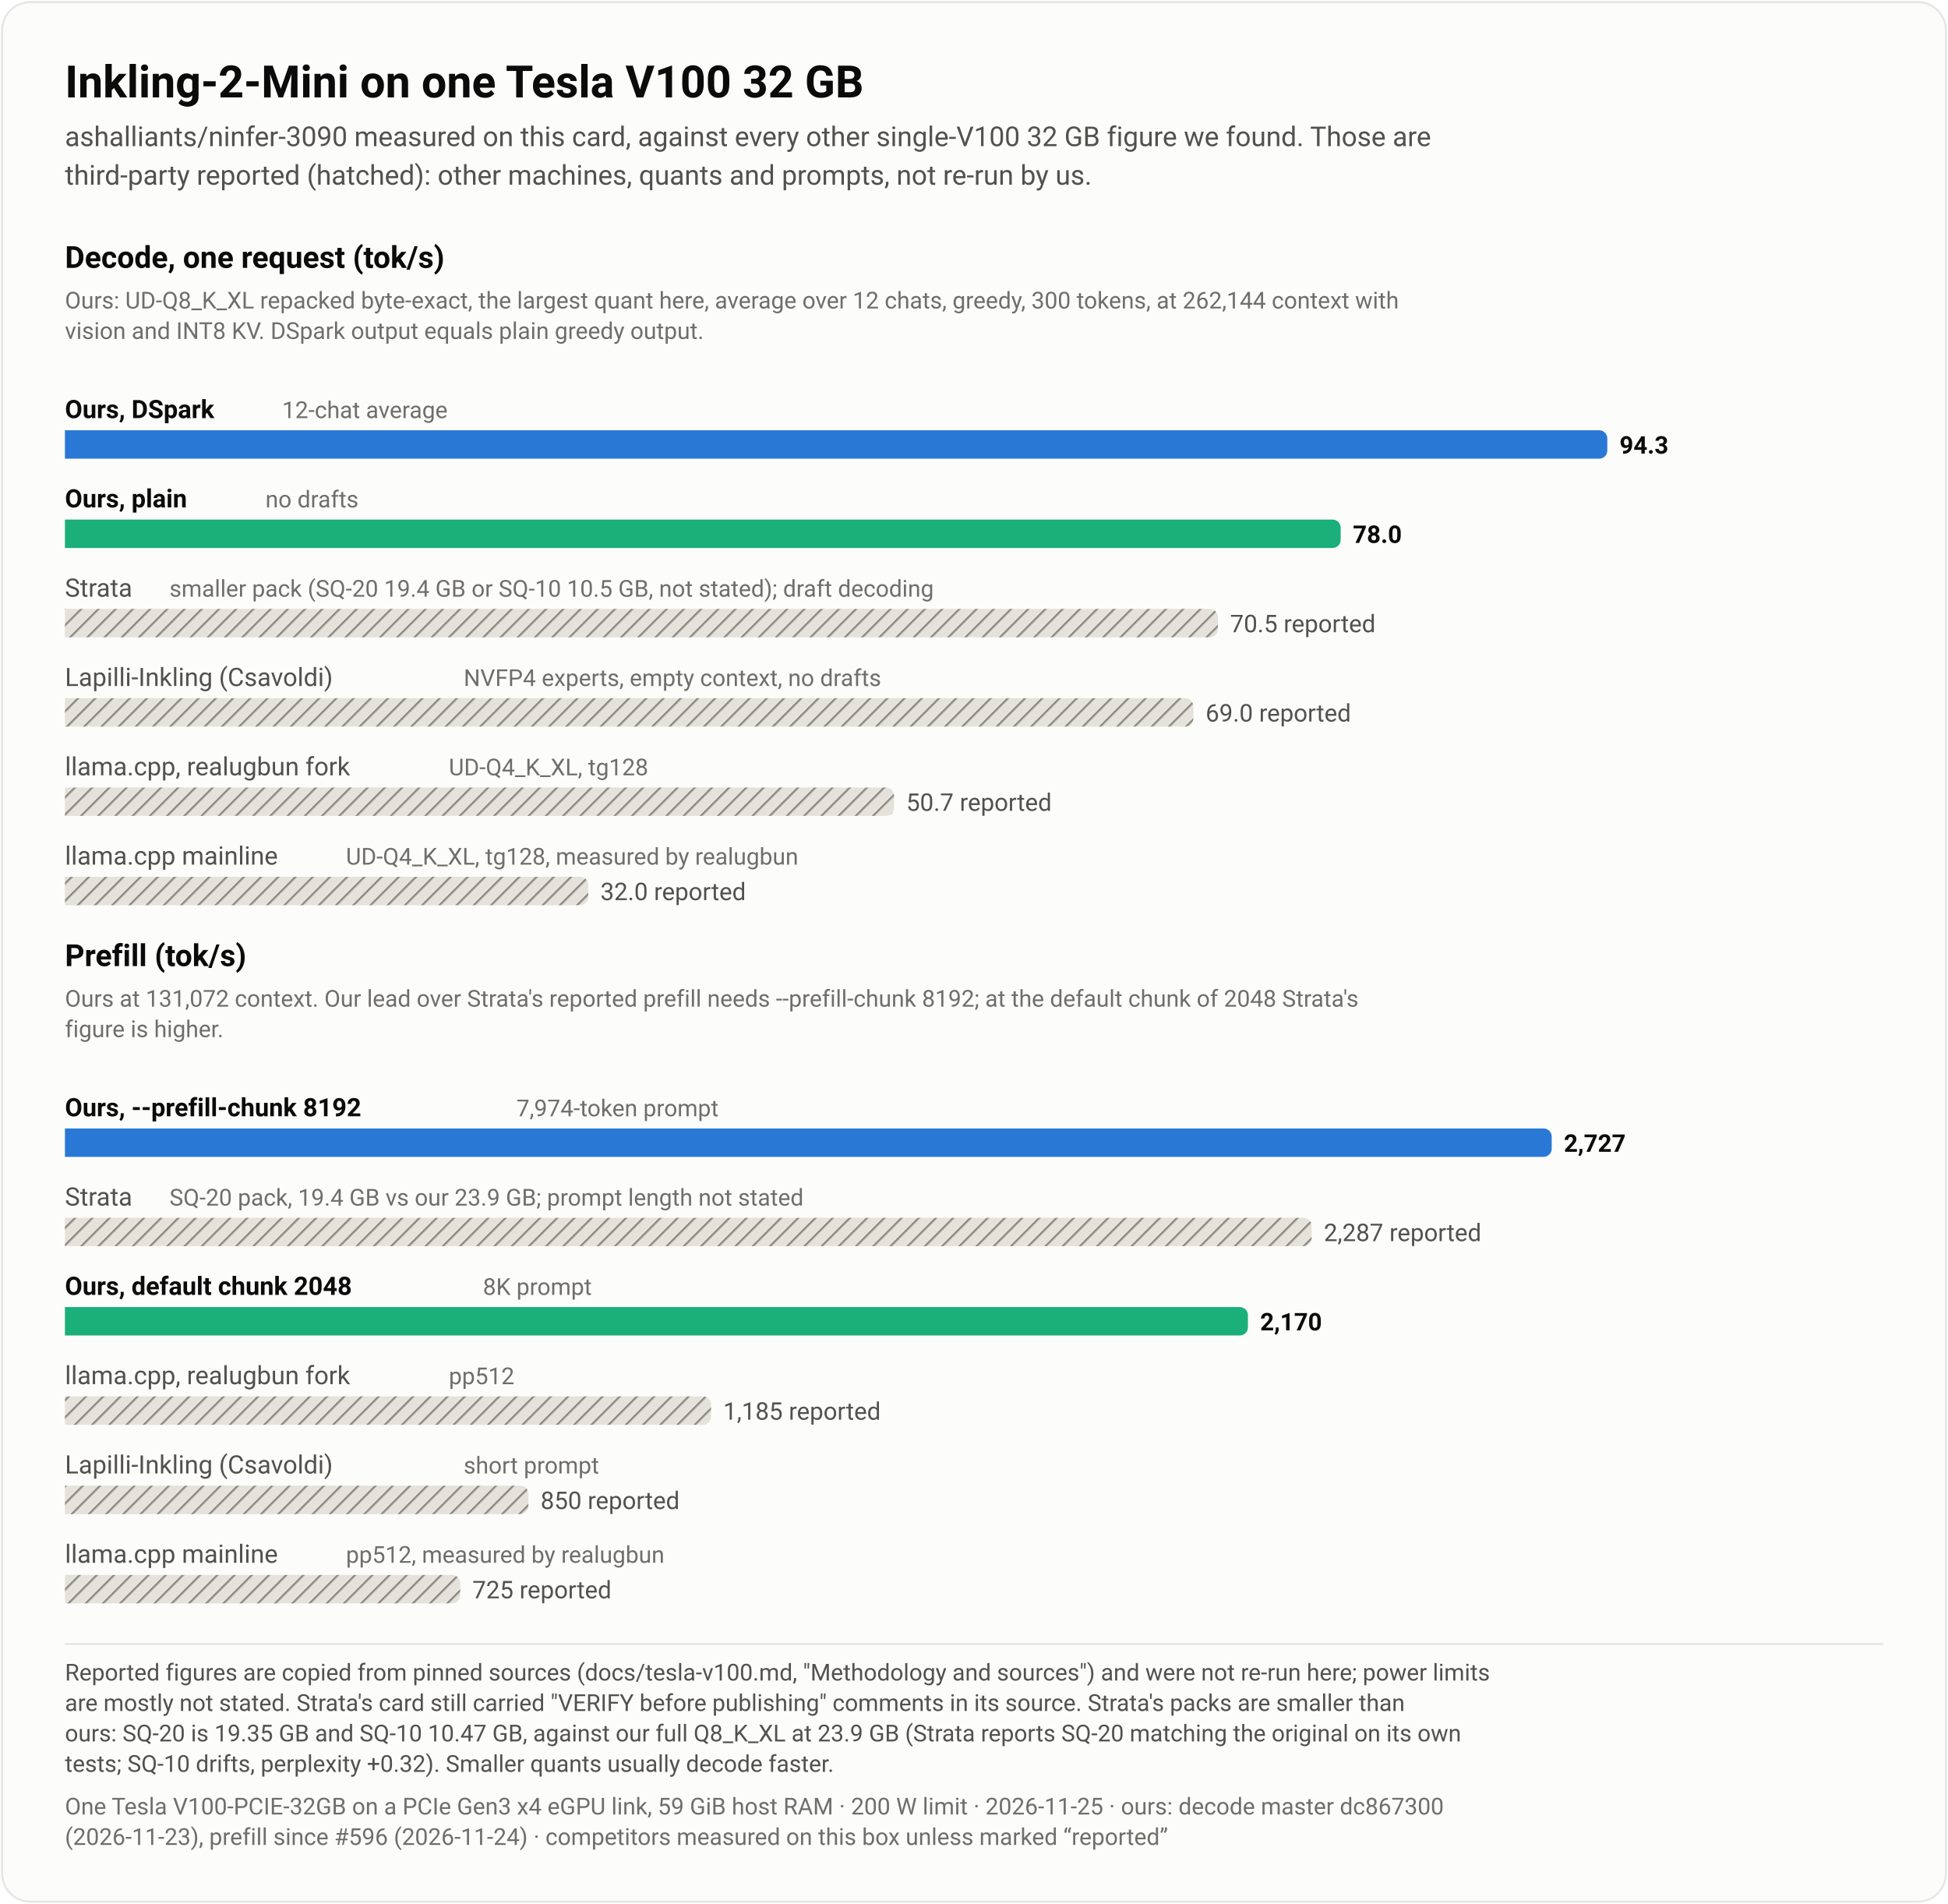
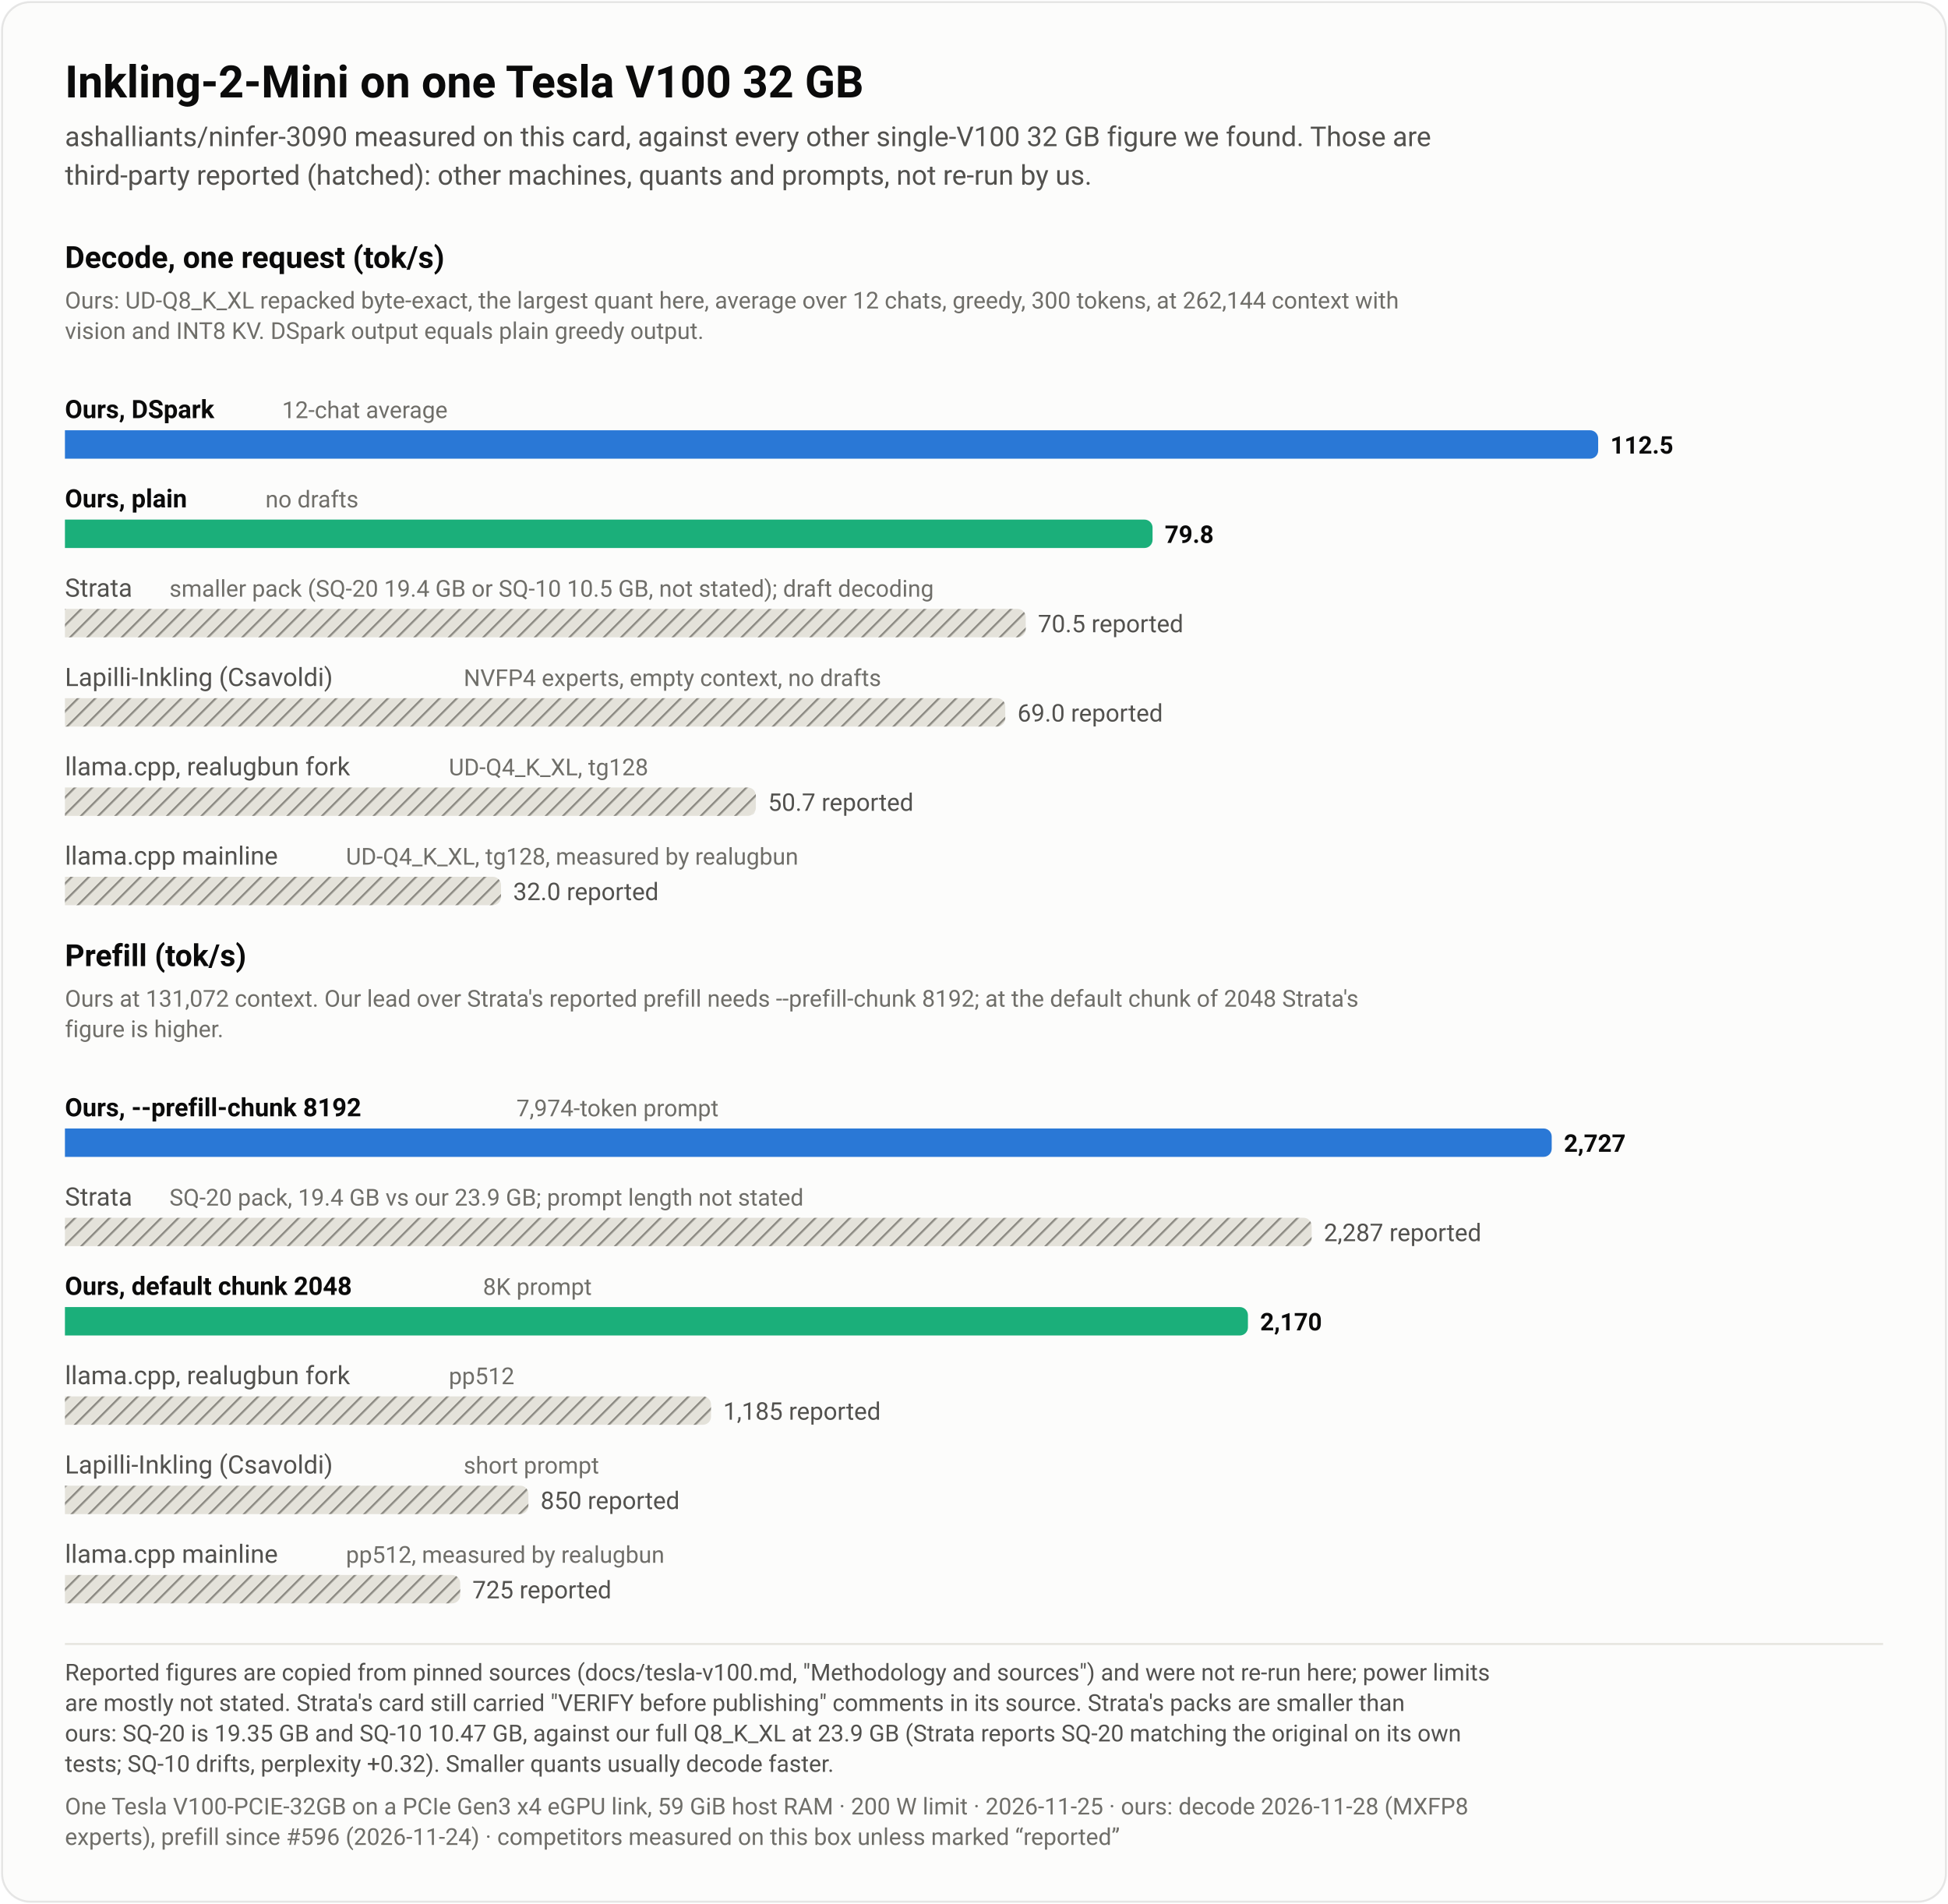
<svg xmlns="http://www.w3.org/2000/svg" viewBox="0 0 960 938" width="960" height="938" role="img" aria-label="Inkling-2-Mini decode and prefill on one Tesla V100: ashalliants/ninfer-3090 measured, Strata, Lapilli-Inkling and llama.cpp as reported.">
  <style>
    .surface { fill: #fcfcfb; stroke: rgba(11,11,11,0.10); }
    .t1 { fill: #0b0b0b; } .t2 { fill: #52514e; } .t3 { fill: #6f6e69; }
    .grid { stroke: #e6e5df; } .base { stroke: #c3c2b7; } .ref { stroke: #52514e; stroke-dasharray: 4 3; }
    .ours { fill: #2a78d6; } .alt { fill: #1baf7a; } .same { fill: #eb6834; } .prev { fill: #b5b3aa; }
    .rep { fill: url(#hatch-v100-inkling2-mini); } .hatchbg { fill: #e4e2da; } .hatchln { stroke: #8f8d86; }
    .win { fill: #1d5fb0; } .loss { fill: #b8471d; }
    text { font-family: system-ui, -apple-system, "Segoe UI", Roboto, "Helvetica Neue", Arial, sans-serif; }
    @media (prefers-color-scheme: dark) {
      .surface { fill: #1a1a19; stroke: rgba(255,255,255,0.12); }
      .t1 { fill: #f4f3ef; } .t2 { fill: #c3c2b7; } .t3 { fill: #a3a29b; }
      .grid { stroke: #2e2e2b; } .base { stroke: #4a4a46; } .ref { stroke: #c3c2b7; }
      .ours { fill: #3987e5; } .alt { fill: #199e70; } .same { fill: #d95926; } .prev { fill: #6f6e69; }
      .hatchbg { fill: #3a3935; } .hatchln { stroke: #8f8d86; }
      .win { fill: #79b0f0; } .loss { fill: #f08a5d; }
    }
  </style>
  <defs>
    <pattern id="hatch-v100-inkling2-mini" width="6" height="6" patternUnits="userSpaceOnUse" patternTransform="rotate(45)">
      <rect width="6" height="6" class="hatchbg" />
      <line x1="0" y1="0" x2="0" y2="6" class="hatchln" stroke-width="2" />
    </pattern>
  </defs>
  <rect x="1" y="1" width="958" height="936" rx="14" class="surface" stroke-width="1" />
  <text x="32.0" y="48.0" class="t1" font-size="22" font-weight="700" text-anchor="start">Inkling-2-Mini on one Tesla V100 32 GB</text>
  <text x="32.0" y="72.0" class="t2" font-size="13.5" font-weight="400" text-anchor="start">ashalliants/ninfer-3090 measured on this card, against every other single-V100 32 GB figure we found. Those are</text>
  <text x="32.0" y="91.0" class="t2" font-size="13.5" font-weight="400" text-anchor="start">third-party reported (hatched): other machines, quants and prompts, not re-run by us.</text>
  <text x="32.0" y="132.0" class="t1" font-size="15" font-weight="600" text-anchor="start">Decode, one request (tok/s)</text>
  <text x="32.0" y="152.0" class="t3" font-size="11.5" font-weight="400" text-anchor="start">Ours: UD-Q8_K_XL repacked byte-exact, the largest quant here, average over 12 chats, greedy, 300 tokens, at 262,144 context with</text>
  <text x="32.0" y="167.0" class="t3" font-size="11.5" font-weight="400" text-anchor="start">vision and INT8 KV. DSpark output equals plain greedy output.</text>
  <text x="32.0" y="206.0" class="t1" font-size="12.5" font-weight="600" text-anchor="start">Ours, DSpark</text>
  <text x="139.0" y="206.0" class="t3" font-size="11.5" font-weight="400" text-anchor="start">12-chat average</text>
-   <path class="ours" d="M32.0,212.0 h756.1 a4,4 0 0 1 4,4 v6.0 a4,4 0 0 1 -4,4 h-756.1 z" />
-   <text x="798.1" y="223.5" class="t1" font-size="12" font-weight="600" text-anchor="start">94.3</text>
+   <path class="ours" d="M32.0,212.0 h751.6 a4,4 0 0 1 4,4 v6.0 a4,4 0 0 1 -4,4 h-751.6 z" />
+   <text x="793.6" y="223.5" class="t1" font-size="12" font-weight="600" text-anchor="start">112.5</text>
  <text x="32.0" y="250.0" class="t1" font-size="12.5" font-weight="600" text-anchor="start">Ours, plain</text>
  <text x="130.8" y="250.0" class="t3" font-size="11.5" font-weight="400" text-anchor="start">no drafts</text>
-   <path class="alt" d="M32.0,256.0 h624.7 a4,4 0 0 1 4,4 v6.0 a4,4 0 0 1 -4,4 h-624.7 z" />
-   <text x="666.7" y="267.5" class="t1" font-size="12" font-weight="600" text-anchor="start">78.0</text>
+   <path class="alt" d="M32.0,256.0 h532.0 a4,4 0 0 1 4,4 v6.0 a4,4 0 0 1 -4,4 h-532.0 z" />
+   <text x="574.0" y="267.5" class="t1" font-size="12" font-weight="600" text-anchor="start">79.8</text>
  <text x="32.0" y="294.0" class="t2" font-size="12.5" font-weight="400" text-anchor="start">Strata</text>
  <text x="83.5" y="294.0" class="t3" font-size="11.5" font-weight="400" text-anchor="start">smaller pack (SQ-20 19.4 GB or SQ-10 10.5 GB, not stated); draft decoding</text>
-   <path class="rep" d="M32.0,300.0 h564.2 a4,4 0 0 1 4,4 v6.0 a4,4 0 0 1 -4,4 h-564.2 z" />
-   <text x="606.2" y="311.5" class="t2" font-size="12" font-weight="400" text-anchor="start">70.5 reported</text>
+   <path class="rep" d="M32.0,300.0 h469.5 a4,4 0 0 1 4,4 v6.0 a4,4 0 0 1 -4,4 h-469.5 z" />
+   <text x="511.5" y="311.5" class="t2" font-size="12" font-weight="400" text-anchor="start">70.5 reported</text>
  <text x="32.0" y="338.0" class="t2" font-size="12.5" font-weight="400" text-anchor="start">Lapilli-Inkling (Csavoldi)</text>
  <text x="228.5" y="338.0" class="t3" font-size="11.5" font-weight="400" text-anchor="start">NVFP4 experts, empty context, no drafts</text>
-   <path class="rep" d="M32.0,344.0 h552.1 a4,4 0 0 1 4,4 v6.0 a4,4 0 0 1 -4,4 h-552.1 z" />
-   <text x="594.1" y="355.5" class="t2" font-size="12" font-weight="400" text-anchor="start">69.0 reported</text>
+   <path class="rep" d="M32.0,344.0 h459.4 a4,4 0 0 1 4,4 v6.0 a4,4 0 0 1 -4,4 h-459.4 z" />
+   <text x="501.4" y="355.5" class="t2" font-size="12" font-weight="400" text-anchor="start">69.0 reported</text>
  <text x="32.0" y="382.0" class="t2" font-size="12.5" font-weight="400" text-anchor="start">llama.cpp, realugbun fork</text>
  <text x="221.2" y="382.0" class="t3" font-size="11.5" font-weight="400" text-anchor="start">UD-Q4_K_XL, tg128</text>
-   <path class="rep" d="M32.0,388.0 h404.6 a4,4 0 0 1 4,4 v6.0 a4,4 0 0 1 -4,4 h-404.6 z" />
-   <text x="446.6" y="399.5" class="t2" font-size="12" font-weight="400" text-anchor="start">50.7 reported</text>
+   <path class="rep" d="M32.0,388.0 h336.5 a4,4 0 0 1 4,4 v6.0 a4,4 0 0 1 -4,4 h-336.5 z" />
+   <text x="378.5" y="399.5" class="t2" font-size="12" font-weight="400" text-anchor="start">50.7 reported</text>
  <text x="32.0" y="426.0" class="t2" font-size="12.5" font-weight="400" text-anchor="start">llama.cpp mainline</text>
  <text x="170.5" y="426.0" class="t3" font-size="11.5" font-weight="400" text-anchor="start">UD-Q4_K_XL, tg128, measured by realugbun</text>
-   <path class="rep" d="M32.0,432.0 h253.9 a4,4 0 0 1 4,4 v6.0 a4,4 0 0 1 -4,4 h-253.9 z" />
-   <text x="295.9" y="443.5" class="t2" font-size="12" font-weight="400" text-anchor="start">32.0 reported</text>
+   <path class="rep" d="M32.0,432.0 h210.9 a4,4 0 0 1 4,4 v6.0 a4,4 0 0 1 -4,4 h-210.9 z" />
+   <text x="252.9" y="443.5" class="t2" font-size="12" font-weight="400" text-anchor="start">32.0 reported</text>
  <text x="32.0" y="476.0" class="t1" font-size="15" font-weight="600" text-anchor="start">Prefill (tok/s)</text>
  <text x="32.0" y="496.0" class="t3" font-size="11.5" font-weight="400" text-anchor="start">Ours at 131,072 context. Our lead over Strata's reported prefill needs --prefill-chunk 8192; at the default chunk of 2048 Strata's</text>
  <text x="32.0" y="511.0" class="t3" font-size="11.5" font-weight="400" text-anchor="start">figure is higher.</text>
  <text x="32.0" y="550.0" class="t1" font-size="12.5" font-weight="600" text-anchor="start">Ours, --prefill-chunk 8192</text>
  <text x="254.5" y="550.0" class="t3" font-size="11.5" font-weight="400" text-anchor="start">7,974-token prompt</text>
  <path class="ours" d="M32.0,556.0 h728.7 a4,4 0 0 1 4,4 v6.0 a4,4 0 0 1 -4,4 h-728.7 z" />
  <text x="770.7" y="567.5" class="t1" font-size="12" font-weight="600" text-anchor="start">2,727</text>
  <text x="32.0" y="594.0" class="t2" font-size="12.5" font-weight="400" text-anchor="start">Strata</text>
  <text x="83.5" y="594.0" class="t3" font-size="11.5" font-weight="400" text-anchor="start">SQ-20 pack, 19.4 GB vs our 23.9 GB; prompt length not stated</text>
  <path class="rep" d="M32.0,600.0 h610.4 a4,4 0 0 1 4,4 v6.0 a4,4 0 0 1 -4,4 h-610.4 z" />
  <text x="652.4" y="611.5" class="t2" font-size="12" font-weight="400" text-anchor="start">2,287 reported</text>
  <text x="32.0" y="638.0" class="t1" font-size="12.5" font-weight="600" text-anchor="start">Ours, default chunk 2048</text>
  <text x="238.0" y="638.0" class="t3" font-size="11.5" font-weight="400" text-anchor="start">8K prompt</text>
  <path class="alt" d="M32.0,644.0 h579.0 a4,4 0 0 1 4,4 v6.0 a4,4 0 0 1 -4,4 h-579.0 z" />
  <text x="621.0" y="655.5" class="t1" font-size="12" font-weight="600" text-anchor="start">2,170</text>
  <text x="32.0" y="682.0" class="t2" font-size="12.5" font-weight="400" text-anchor="start">llama.cpp, realugbun fork</text>
  <text x="221.2" y="682.0" class="t3" font-size="11.5" font-weight="400" text-anchor="start">pp512</text>
  <path class="rep" d="M32.0,688.0 h314.4 a4,4 0 0 1 4,4 v6.0 a4,4 0 0 1 -4,4 h-314.4 z" />
  <text x="356.4" y="699.5" class="t2" font-size="12" font-weight="400" text-anchor="start">1,185 reported</text>
  <text x="32.0" y="726.0" class="t2" font-size="12.5" font-weight="400" text-anchor="start">Lapilli-Inkling (Csavoldi)</text>
  <text x="228.5" y="726.0" class="t3" font-size="11.5" font-weight="400" text-anchor="start">short prompt</text>
  <path class="rep" d="M32.0,732.0 h224.4 a4,4 0 0 1 4,4 v6.0 a4,4 0 0 1 -4,4 h-224.4 z" />
  <text x="266.4" y="743.5" class="t2" font-size="12" font-weight="400" text-anchor="start">850 reported</text>
  <text x="32.0" y="770.0" class="t2" font-size="12.5" font-weight="400" text-anchor="start">llama.cpp mainline</text>
  <text x="170.5" y="770.0" class="t3" font-size="11.5" font-weight="400" text-anchor="start">pp512, measured by realugbun</text>
  <path class="rep" d="M32.0,776.0 h190.8 a4,4 0 0 1 4,4 v6.0 a4,4 0 0 1 -4,4 h-190.8 z" />
  <text x="232.8" y="787.5" class="t2" font-size="12" font-weight="400" text-anchor="start">725 reported</text>
  <line x1="32" y1="810.0" x2="928" y2="810.0" class="grid" stroke-width="1" />
  <text x="32.0" y="828.0" class="t2" font-size="11.5" font-weight="400" text-anchor="start">Reported figures are copied from pinned sources (docs/tesla-v100.md, "Methodology and sources") and were not re-run here; power limits</text>
  <text x="32.0" y="843.0" class="t2" font-size="11.5" font-weight="400" text-anchor="start">are mostly not stated. Strata's card still carried "VERIFY before publishing" comments in its source. Strata's packs are smaller than</text>
  <text x="32.0" y="858.0" class="t2" font-size="11.5" font-weight="400" text-anchor="start">ours: SQ-20 is 19.35 GB and SQ-10 10.47 GB, against our full Q8_K_XL at 23.9 GB (Strata reports SQ-20 matching the original on its own</text>
  <text x="32.0" y="873.0" class="t2" font-size="11.5" font-weight="400" text-anchor="start">tests; SQ-10 drifts, perplexity +0.32). Smaller quants usually decode faster.</text>
-   <text x="32.0" y="894.0" class="t3" font-size="11.5" font-weight="400" text-anchor="start">One Tesla V100-PCIE-32GB on a PCIe Gen3 x4 eGPU link, 59 GiB host RAM · 200 W limit · 2026-11-25 · ours: decode master dc867300</text>
-   <text x="32.0" y="909.0" class="t3" font-size="11.5" font-weight="400" text-anchor="start">(2026-11-23), prefill since #596 (2026-11-24) · competitors measured on this box unless marked “reported”</text>
+   <text x="32.0" y="894.0" class="t3" font-size="11.5" font-weight="400" text-anchor="start">One Tesla V100-PCIE-32GB on a PCIe Gen3 x4 eGPU link, 59 GiB host RAM · 200 W limit · 2026-11-25 · ours: decode 2026-11-28 (MXFP8</text>
+   <text x="32.0" y="909.0" class="t3" font-size="11.5" font-weight="400" text-anchor="start">experts), prefill since #596 (2026-11-24) · competitors measured on this box unless marked “reported”</text>
</svg>
